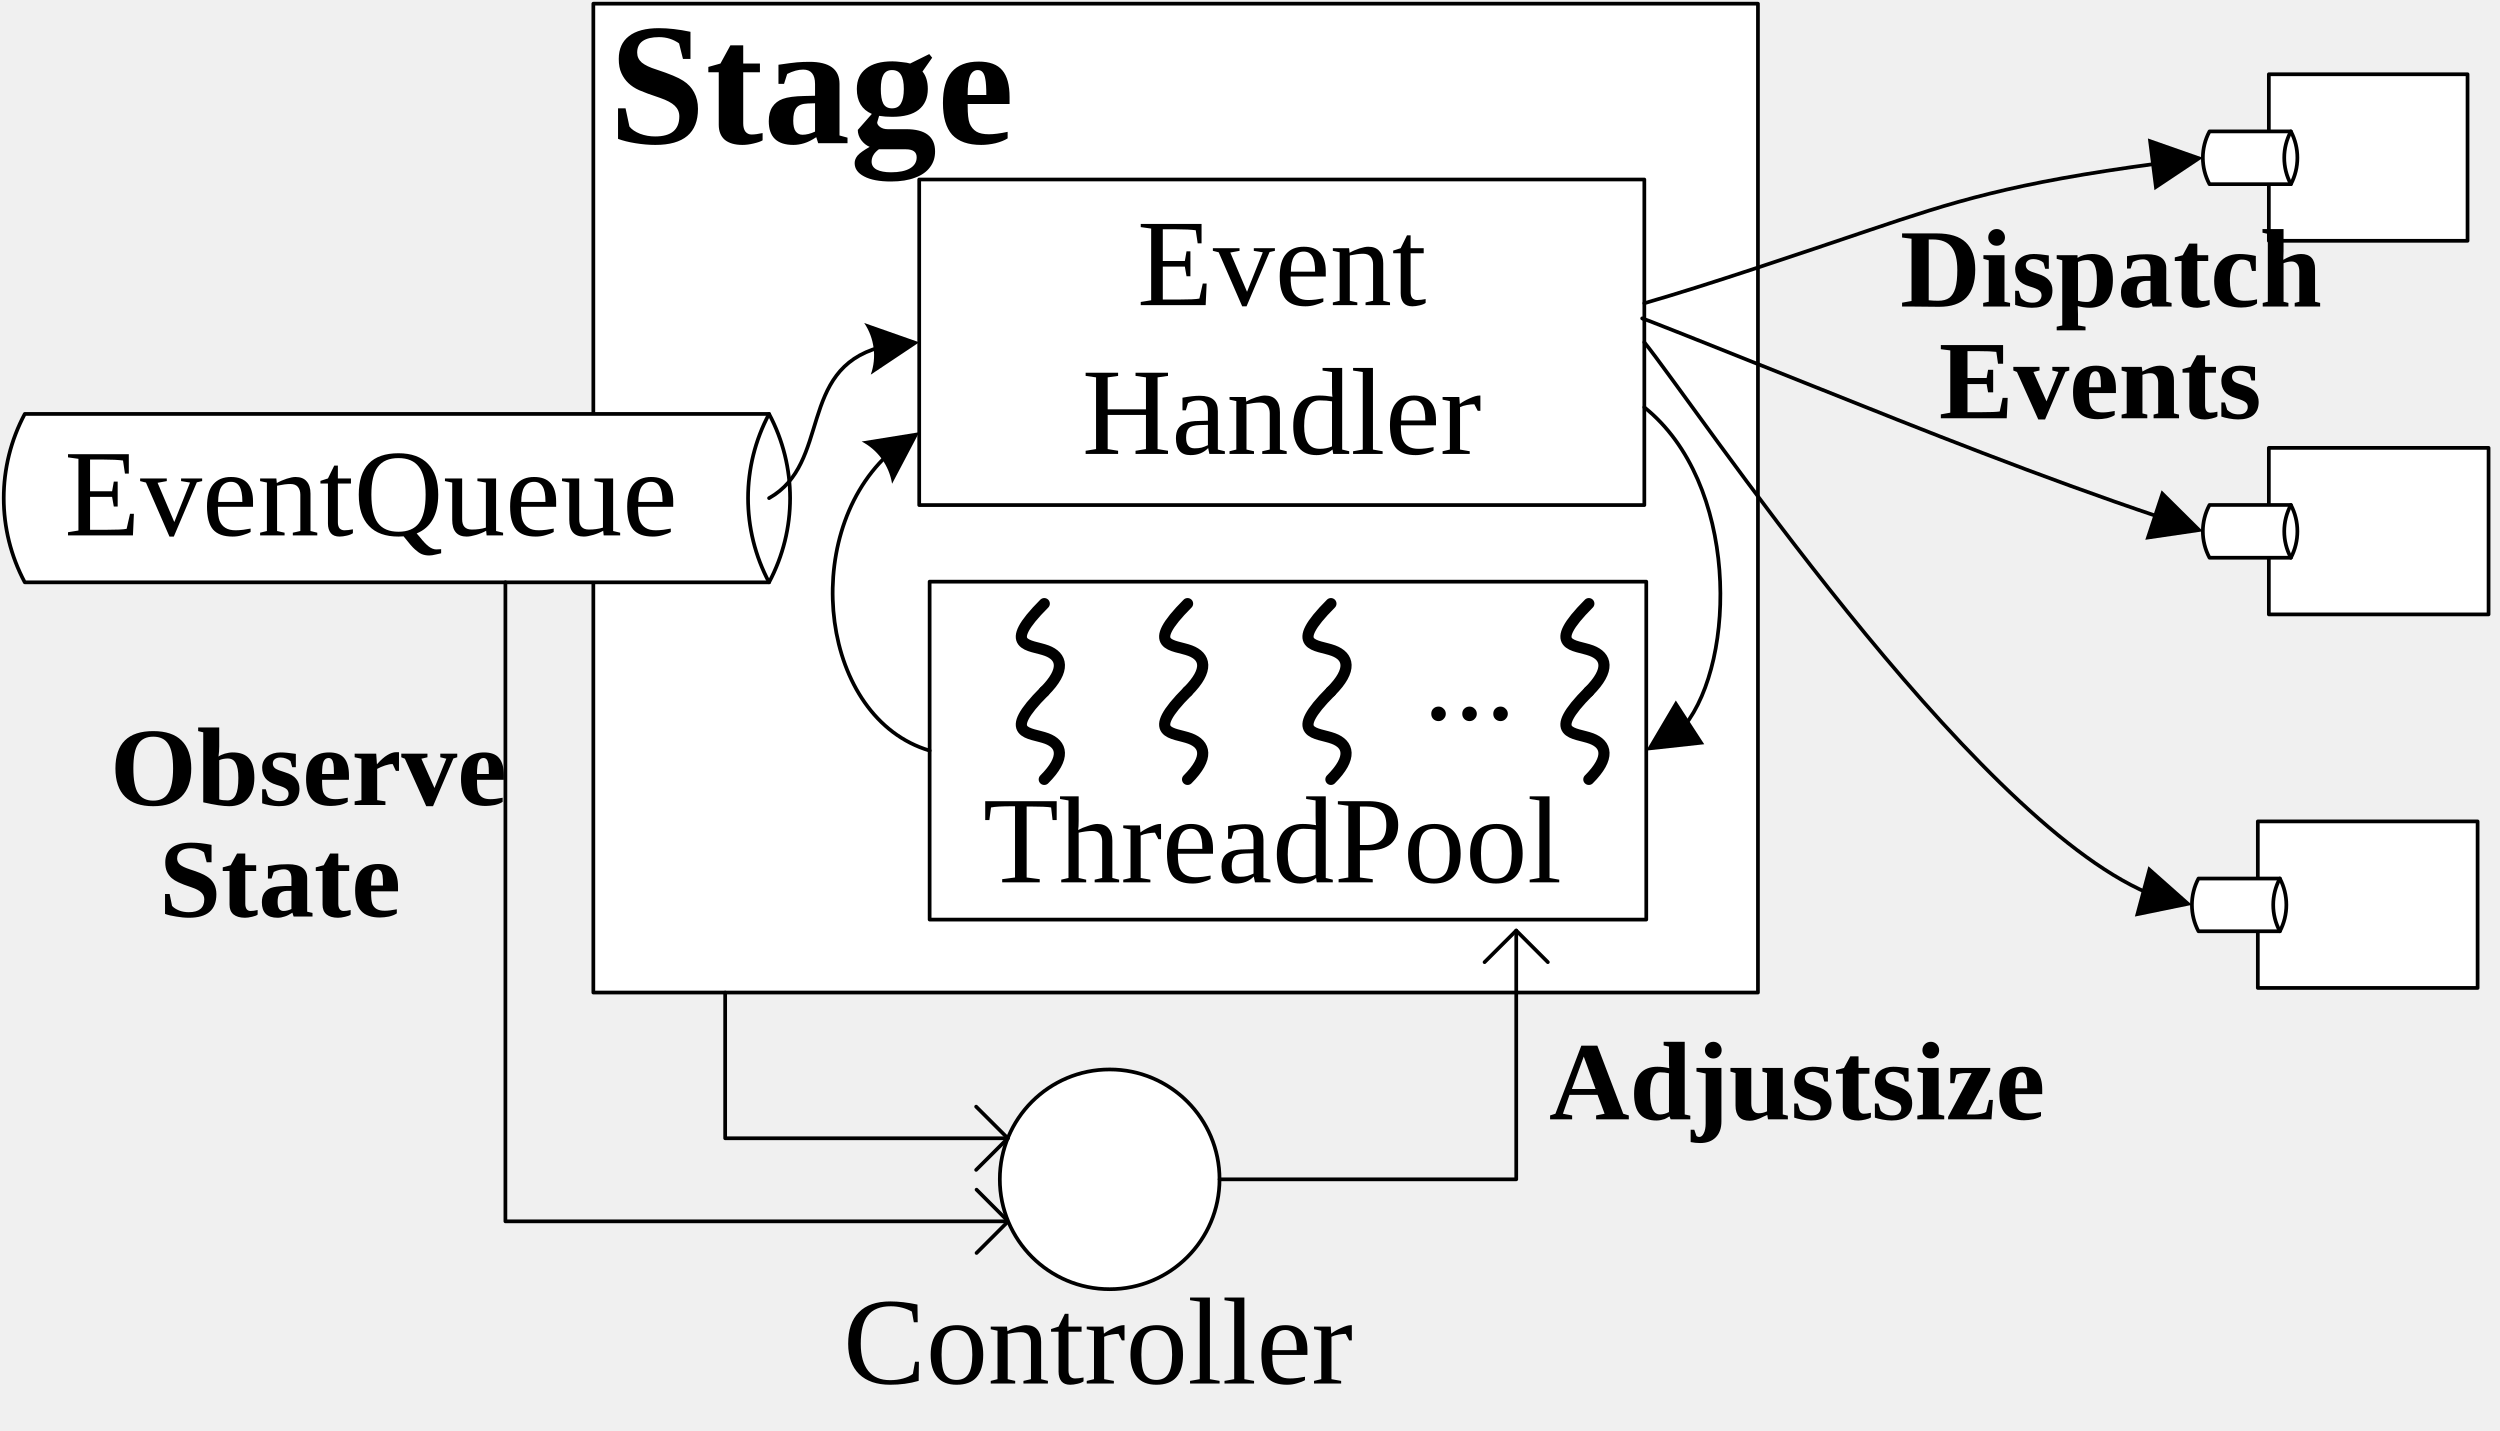
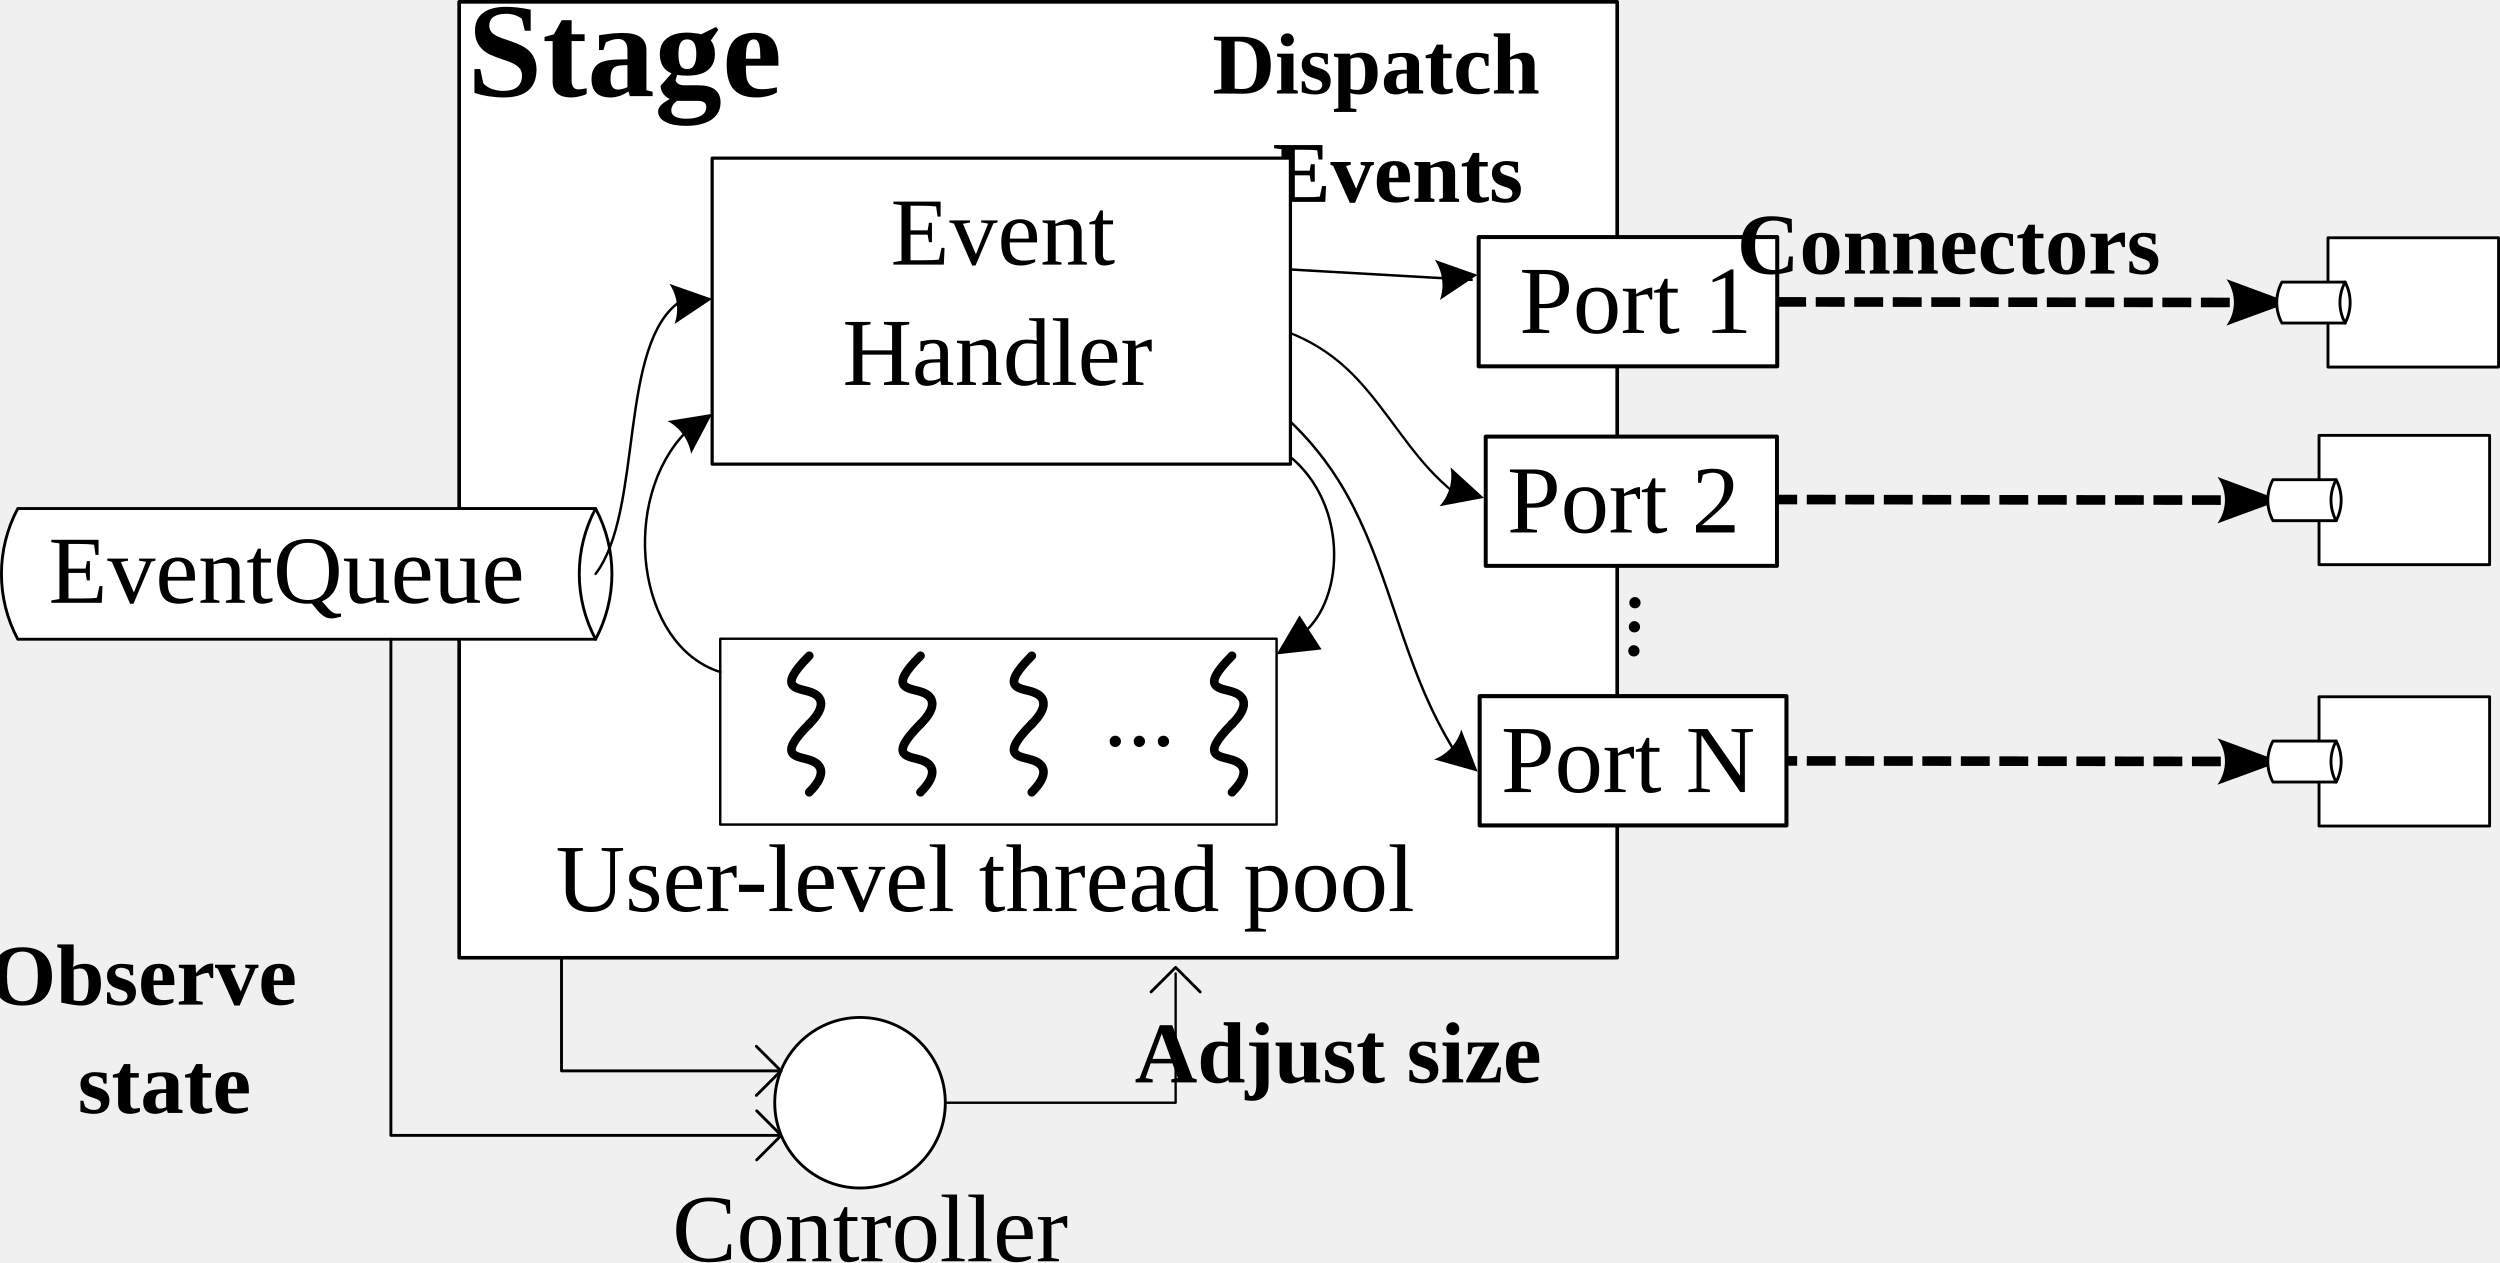
- <svg xmlns="http://www.w3.org/2000/svg" version="1.1" width="201.562" height="115.312" id="svg2" xml:space="preserve">
-   <defs id="defs6" />
-   <g transform="matrix(1.25,0,0,-1.25,0,115.3125)" id="g10">
-     <path d="m 38.27,92.012 75.117,0 0,-63.781 -75.117,0 0,63.781 z" id="path14" style="fill:#ffffff;fill-opacity:1;fill-rule:evenodd;stroke:#000000;stroke-width:0.24;stroke-linecap:round;stroke-linejoin:round;stroke-miterlimit:10;stroke-opacity:1;stroke-dasharray:none" />
-     <text x="39.268" y="-83.01" transform="scale(1,-1)" id="text16" style="font-size:11.2px;font-style:normal;font-variant:normal;font-weight:bold;font-stretch:normal;text-align:start;line-height:125%;writing-mode:lr-tb;text-anchor:start;font-family:Times New Roman;-inkscape-font-specification:'Times New Roman, Bold'">
-       <tspan x="39.268 44.826 48.158 53.159 58.161" y="-83.01" id="tspan18" style="font-size:11.2px;font-style:normal;font-variant:normal;font-weight:bold;font-stretch:normal;text-align:start;line-height:125%;writing-mode:lr-tb;text-anchor:start;fill:#000000;fill-opacity:1;fill-rule:nonzero;stroke:none;font-family:Times New Roman;-inkscape-font-specification:'Times New Roman, Bold'">Stage</tspan>
+ <svg xmlns="http://www.w3.org/2000/svg" id="svg2" version="1.1" width="259.634" height="131.139" xml:space="preserve">
+   <defs id="defs6">
+     <marker orient="auto" refY="0" refX="0" id="Arrow2Mend" style="overflow:visible">
+       <path id="path5641" style="font-size:12px;fill-rule:evenodd;stroke-width:0.625;stroke-linejoin:round" d="M 8.719,4.034 -2.207,0.016 8.719,-4.002 c -1.745,2.372 -1.735,5.617 -6e-7,8.035 z" transform="scale(-0.6,-0.6)" />
+     </marker>
+     <marker orient="auto" refY="0" refX="0" id="Arrow2Mend-2" style="overflow:visible">
+       <path id="path5641-6" style="font-size:12px;fill-rule:evenodd;stroke-width:0.625;stroke-linejoin:round" d="M 8.719,4.034 -2.207,0.016 8.719,-4.002 c -1.745,2.372 -1.735,5.617 -6e-7,8.035 z" transform="scale(-0.6,-0.6)" />
+     </marker>
+     <marker orient="auto" refY="0" refX="0" id="Arrow2Mend-23" style="overflow:visible">
+       <path id="path5641-1" style="font-size:12px;fill-rule:evenodd;stroke-width:0.625;stroke-linejoin:round" d="M 8.719,4.034 -2.207,0.016 8.719,-4.002 c -1.745,2.372 -1.735,5.617 -6e-7,8.035 z" transform="scale(-0.6,-0.6)" />
+     </marker>
+   </defs>
+   <g id="g10" transform="matrix(1.25,0,0,-1.25,-0.1515625,134.7523)">
+     <path id="path14" style="fill:#ffffff;fill-opacity:1;fill-rule:evenodd;stroke:#000000;stroke-width:0.303;stroke-linecap:round;stroke-linejoin:round;stroke-miterlimit:10;stroke-opacity:1;stroke-dasharray:none" d="m 38.27,107.65 96.214,0 0,-79.419 -96.214,0 0,79.419 z" />
+     <text style="font-size:11.2px;font-style:normal;font-variant:normal;font-weight:bold;font-stretch:normal;text-align:start;line-height:125%;writing-mode:lr-tb;text-anchor:start;font-family:Times New Roman;-inkscape-font-specification:'Times New Roman, Bold'" id="text16" transform="scale(1,-1)" x="38.945" y="-99.814">
+       <tspan id="tspan18" y="-99.814" x="38.945" style="font-size:11.2px;font-style:normal;font-variant:normal;font-weight:bold;font-stretch:normal;text-align:start;line-height:125%;writing-mode:lr-tb;text-anchor:start;fill:#000000;fill-opacity:1;fill-rule:nonzero;stroke:none;font-family:Times New Roman;-inkscape-font-specification:'Times New Roman, Bold'">Stage</tspan>
    </text>
-     <path d="m 59.289,80.672 46.77,0 0,-21 -46.77,0 0,21 z" id="path20" style="fill:#ffffff;fill-opacity:1;fill-rule:evenodd;stroke:#000000;stroke-width:0.24;stroke-linecap:round;stroke-linejoin:round;stroke-miterlimit:10;stroke-opacity:1;stroke-dasharray:none" />
-     <text x="73.343" y="-72.572" transform="scale(1,-1)" id="text22">
-       <tspan x="73.343 78.223 82.223 85.767 89.767" y="-72.572" id="tspan24" style="font-size:8px;font-variant:normal;font-weight:normal;writing-mode:lr-tb;fill:#000000;fill-opacity:1;fill-rule:nonzero;stroke:none;font-family:Times New Roman;-inkscape-font-specification:TimesNewRomanPSMT">Event</tspan>
-       <tspan x="69.79 75.566 79.11 83.11 87.11 89.326 92.87" y="-62.972" id="tspan26" style="font-size:8px;font-variant:normal;font-weight:normal;writing-mode:lr-tb;fill:#000000;fill-opacity:1;fill-rule:nonzero;stroke:none;font-family:Times New Roman;-inkscape-font-specification:TimesNewRomanPSMT">Handler</tspan>
+     <path id="path28" style="fill:#ffffff;fill-opacity:1;fill-rule:evenodd;stroke:#000000;stroke-width:0.202;stroke-linecap:round;stroke-linejoin:round;stroke-miterlimit:10;stroke-opacity:1;stroke-dasharray:none" d="m 59.961,54.734 46.223,0 0,-15.44 -46.223,0 0,15.44 z" />
+     <text id="text30" transform="scale(1,-1)" x="46.281" y="-32.107">
+       <tspan style="font-size:8px;font-variant:normal;font-weight:normal;writing-mode:lr-tb;fill:#000000;fill-opacity:1;fill-rule:nonzero;stroke:none;font-family:Times New Roman;-inkscape-font-specification:TimesNewRomanPSMT" x="46.281" y="-32.107" id="tspan4361">User-level thread pool</tspan>
    </text>
-     <path d="m 59.961,54.734 46.223,0 0,-21.797 -46.223,0 0,21.797 z" id="path28" style="fill:#ffffff;fill-opacity:1;fill-rule:evenodd;stroke:#000000;stroke-width:0.24;stroke-linecap:round;stroke-linejoin:round;stroke-miterlimit:10;stroke-opacity:1;stroke-dasharray:none" />
-     <text x="63.408" y="-35.338" transform="scale(1,-1)" id="text30">
-       <tspan x="63.408 68.288 72.288 74.952 78.496 82.04 88.04 92.488 96.488 100.488" y="-35.338" id="tspan32" style="font-size:8px;font-variant:normal;font-weight:normal;writing-mode:lr-tb;fill:#000000;fill-opacity:1;fill-rule:nonzero;stroke:none;font-family:Times New Roman;-inkscape-font-specification:TimesNewRomanPSMT">ThreadPool</tspan>
+     <path id="path34" style="fill:none;stroke:#000000;stroke-width:0.72;stroke-linecap:round;stroke-linejoin:round;stroke-miterlimit:10;stroke-opacity:1;stroke-dasharray:none" d="M 67.355,53.316 C 64.52,50.48 66.441,50.688 67.52,50.281 68.484,49.918 68.773,49.066 67.355,47.648" />
+     <path id="path36" style="fill:none;stroke:#000000;stroke-width:0.72;stroke-linecap:round;stroke-linejoin:round;stroke-miterlimit:10;stroke-opacity:1;stroke-dasharray:none" d="M 67.355,47.648 C 64.52,44.812 66.441,45.02 67.52,44.613 68.484,44.25 68.773,43.395 67.355,41.98" />
+     <path id="path38" style="fill:none;stroke:#000000;stroke-width:0.72;stroke-linecap:round;stroke-linejoin:round;stroke-miterlimit:10;stroke-opacity:1;stroke-dasharray:none" d="m 76.598,53.316 c -2.832,-2.836 -0.91,-2.628 0.168,-3.035 0.961,-0.363 1.25,-1.215 -0.168,-2.633" />
+     <path id="path40" style="fill:none;stroke:#000000;stroke-width:0.72;stroke-linecap:round;stroke-linejoin:round;stroke-miterlimit:10;stroke-opacity:1;stroke-dasharray:none" d="m 76.598,47.648 c -2.832,-2.836 -0.91,-2.628 0.168,-3.035 0.961,-0.363 1.25,-1.218 -0.168,-2.633" />
+     <path id="path42" style="fill:none;stroke:#000000;stroke-width:0.72;stroke-linecap:round;stroke-linejoin:round;stroke-miterlimit:10;stroke-opacity:1;stroke-dasharray:none" d="m 102.48,53.316 c -2.832,-2.836 -0.91,-2.628 0.168,-3.035 0.961,-0.363 1.25,-1.215 -0.168,-2.633" />
+     <path id="path44" style="fill:none;stroke:#000000;stroke-width:0.72;stroke-linecap:round;stroke-linejoin:round;stroke-miterlimit:10;stroke-opacity:1;stroke-dasharray:none" d="m 102.48,47.648 c -2.832,-2.836 -0.91,-2.628 0.168,-3.035 0.961,-0.363 1.25,-1.218 -0.168,-2.633" />
+     <path id="path46" style="fill:none;stroke:#000000;stroke-width:0.72;stroke-linecap:round;stroke-linejoin:round;stroke-miterlimit:10;stroke-opacity:1;stroke-dasharray:none" d="m 85.844,53.316 c -2.836,-2.836 -0.914,-2.628 0.164,-3.035 0.965,-0.363 1.254,-1.215 -0.164,-2.633" />
+     <path id="path48" style="fill:none;stroke:#000000;stroke-width:0.72;stroke-linecap:round;stroke-linejoin:round;stroke-miterlimit:10;stroke-opacity:1;stroke-dasharray:none" d="M 85.844,47.648 C 83.008,44.812 84.93,45.02 86.008,44.613 86.973,44.25 87.262,43.395 85.844,41.98" />
+     <text id="text50" transform="scale(1,-1)" x="91.786" y="-45.848">
+       <tspan id="tspan52" y="-45.848" x="91.786 93.282 94.786" style="font-size:8px;font-variant:normal;font-weight:normal;writing-mode:lr-tb;fill:#000000;fill-opacity:1;fill-rule:nonzero;stroke:none;font-family:Times New Roman;-inkscape-font-specification:TimesNewRomanPSMT">...</tspan>
    </text>
-     <path d="M 67.355,53.316 C 64.52,50.48 66.441,50.688 67.52,50.281 68.484,49.918 68.773,49.066 67.355,47.648" id="path34" style="fill:none;stroke:#000000;stroke-width:0.72;stroke-linecap:round;stroke-linejoin:round;stroke-miterlimit:10;stroke-opacity:1;stroke-dasharray:none" />
-     <path d="M 67.355,47.648 C 64.52,44.812 66.441,45.02 67.52,44.613 68.484,44.25 68.773,43.395 67.355,41.98" id="path36" style="fill:none;stroke:#000000;stroke-width:0.72;stroke-linecap:round;stroke-linejoin:round;stroke-miterlimit:10;stroke-opacity:1;stroke-dasharray:none" />
-     <path d="m 76.598,53.316 c -2.832,-2.836 -0.91,-2.628 0.168,-3.035 0.961,-0.363 1.25,-1.215 -0.168,-2.633" id="path38" style="fill:none;stroke:#000000;stroke-width:0.72;stroke-linecap:round;stroke-linejoin:round;stroke-miterlimit:10;stroke-opacity:1;stroke-dasharray:none" />
-     <path d="m 76.598,47.648 c -2.832,-2.836 -0.91,-2.628 0.168,-3.035 0.961,-0.363 1.25,-1.218 -0.168,-2.633" id="path40" style="fill:none;stroke:#000000;stroke-width:0.72;stroke-linecap:round;stroke-linejoin:round;stroke-miterlimit:10;stroke-opacity:1;stroke-dasharray:none" />
-     <path d="m 102.48,53.316 c -2.832,-2.836 -0.91,-2.628 0.168,-3.035 0.961,-0.363 1.25,-1.215 -0.168,-2.633" id="path42" style="fill:none;stroke:#000000;stroke-width:0.72;stroke-linecap:round;stroke-linejoin:round;stroke-miterlimit:10;stroke-opacity:1;stroke-dasharray:none" />
-     <path d="m 102.48,47.648 c -2.832,-2.836 -0.91,-2.628 0.168,-3.035 0.961,-0.363 1.25,-1.218 -0.168,-2.633" id="path44" style="fill:none;stroke:#000000;stroke-width:0.72;stroke-linecap:round;stroke-linejoin:round;stroke-miterlimit:10;stroke-opacity:1;stroke-dasharray:none" />
-     <path d="m 85.844,53.316 c -2.836,-2.836 -0.914,-2.628 0.164,-3.035 0.965,-0.363 1.254,-1.215 -0.164,-2.633" id="path46" style="fill:none;stroke:#000000;stroke-width:0.72;stroke-linecap:round;stroke-linejoin:round;stroke-miterlimit:10;stroke-opacity:1;stroke-dasharray:none" />
-     <path d="M 85.844,47.648 C 83.008,44.812 84.93,45.02 86.008,44.613 86.973,44.25 87.262,43.395 85.844,41.98" id="path48" style="fill:none;stroke:#000000;stroke-width:0.72;stroke-linecap:round;stroke-linejoin:round;stroke-miterlimit:10;stroke-opacity:1;stroke-dasharray:none" />
-     <text x="91.786" y="-45.848" transform="scale(1,-1)" id="text50">
-       <tspan x="91.786 93.282 94.786" y="-45.848" id="tspan52" style="font-size:8px;font-variant:normal;font-weight:normal;writing-mode:lr-tb;fill:#000000;fill-opacity:1;fill-rule:nonzero;stroke:none;font-family:Times New Roman;-inkscape-font-specification:TimesNewRomanPSMT">...</tspan>
+     <path id="path54" style="fill:none;stroke:#000000;stroke-width:0.207;stroke-linecap:round;stroke-linejoin:round;stroke-miterlimit:10;stroke-opacity:1;stroke-dasharray:none" d="M 59.961,51.971 C 52.949,54.159 51.543,66.383 57.223,72.025" />
+     <path id="path56" style="fill:#000000;fill-opacity:1;fill-rule:evenodd;stroke:none" d="m 59.289,73.419 -1.75,-3.324 c -0.187,1.168 -0.914,2.18 -1.961,2.726 l 3.711,0.598 z" />
+     <path id="path58" style="fill:none;stroke:#000000;stroke-width:0.207;stroke-linecap:round;stroke-linejoin:round;stroke-miterlimit:10;stroke-opacity:1;stroke-dasharray:none" d="m 106.059,70.74 c 6.082,-3.626 5.972,-12.147 2.589,-15.318" />
+     <path id="path60" style="fill:#000000;fill-opacity:1;fill-rule:evenodd;stroke:none" d="m 109.922,53.846 -3.742,-0.41 1.91,3.234 1.832,-2.824 z" />
+     <path id="path62" style="fill:#ffffff;fill-opacity:1;fill-rule:evenodd;stroke:#000000;stroke-width:0.24;stroke-linecap:round;stroke-linejoin:round;stroke-miterlimit:10;stroke-opacity:1;stroke-dasharray:none" d="m 1.598,65.551 48.007,0 c 1.809,-3.395 1.809,-7.465 0,-10.86 l -48.007,0 c -1.809,3.395 -1.809,7.465 0,10.86 z" />
+     <path id="path64" style="fill:none;stroke:#000000;stroke-width:0.24;stroke-linecap:round;stroke-linejoin:round;stroke-miterlimit:10;stroke-opacity:1;stroke-dasharray:none" d="m 49.605,65.551 c -1.808,-3.395 -1.808,-7.465 0,-10.86" />
+     <text id="text66" transform="scale(1,-1)" x="4.153" y="-57.72">
+       <tspan id="tspan68" y="-57.72" x="4.153 9.033 13.033 16.577 20.577 24.793 30.569 34.569 38.113 42.113" style="font-size:8px;font-variant:normal;font-weight:normal;writing-mode:lr-tb;fill:#000000;fill-opacity:1;fill-rule:nonzero;stroke:none;font-family:Times New Roman;-inkscape-font-specification:TimesNewRomanPSMT">EventQueue</tspan>
    </text>
-     <path d="m 59.961,43.836 c -7.012,2.078 -8.418,13.691 -2.738,19.051" id="path54" style="fill:none;stroke:#000000;stroke-width:0.24;stroke-linecap:round;stroke-linejoin:round;stroke-miterlimit:10;stroke-opacity:1;stroke-dasharray:none" />
-     <path d="m 59.289,64.371 -1.75,-3.324 c -0.187,1.168 -0.914,2.18 -1.961,2.726 l 3.711,0.598 z" id="path56" style="fill:#000000;fill-opacity:1;fill-rule:evenodd;stroke:none" />
-     <path d="m 106.059,65.98 c 6.082,-4.863 5.972,-16.292 2.589,-20.546" id="path58" style="fill:none;stroke:#000000;stroke-width:0.24;stroke-linecap:round;stroke-linejoin:round;stroke-miterlimit:10;stroke-opacity:1;stroke-dasharray:none" />
-     <path d="m 109.922,44.246 -3.742,-0.41 1.91,3.234 1.832,-2.824 z" id="path60" style="fill:#000000;fill-opacity:1;fill-rule:evenodd;stroke:none" />
-     <path d="m 1.598,65.551 48.007,0 c 1.809,-3.395 1.809,-7.465 0,-10.86 l -48.007,0 c -1.809,3.395 -1.809,7.465 0,10.86 z" id="path62" style="fill:#ffffff;fill-opacity:1;fill-rule:evenodd;stroke:#000000;stroke-width:0.24;stroke-linecap:round;stroke-linejoin:round;stroke-miterlimit:10;stroke-opacity:1;stroke-dasharray:none" />
-     <path d="m 49.605,65.551 c -1.808,-3.395 -1.808,-7.465 0,-10.86" id="path64" style="fill:none;stroke:#000000;stroke-width:0.24;stroke-linecap:round;stroke-linejoin:round;stroke-miterlimit:10;stroke-opacity:1;stroke-dasharray:none" />
-     <text x="4.153" y="-57.72" transform="scale(1,-1)" id="text66">
-       <tspan x="4.153 9.033 13.033 16.577 20.577 24.793 30.569 34.569 38.113 42.113" y="-57.72" id="tspan68" style="font-size:8px;font-variant:normal;font-weight:normal;writing-mode:lr-tb;fill:#000000;fill-opacity:1;fill-rule:nonzero;stroke:none;font-family:Times New Roman;-inkscape-font-specification:TimesNewRomanPSMT">EventQueue</tspan>
+     <path id="path70" style="fill:#ffffff;fill-opacity:1;fill-rule:evenodd;stroke:#000000;stroke-width:0.334;stroke-linecap:round;stroke-linejoin:round;stroke-miterlimit:10;stroke-opacity:1;stroke-dasharray:none" d="m 122.973,88.107 24.805,0 0,-10.742 -24.805,0 0,10.742 z" />
+     <text id="text100" transform="scale(1,-1)" x="120.756" y="-100.029" style="font-size:7.2px;font-style:normal;font-variant:normal;font-weight:bold;font-stretch:normal;text-align:center;line-height:125%;writing-mode:lr-tb;text-anchor:middle;font-family:Times New Roman;-inkscape-font-specification:'Times New Roman, Bold'">
+       <tspan id="tspan104" style="font-size:7.2px;font-style:normal;font-variant:normal;font-weight:bold;font-stretch:normal;text-align:center;line-height:125%;writing-mode:lr-tb;text-anchor:middle;fill:#000000;fill-opacity:1;fill-rule:nonzero;stroke:none;font-family:Times New Roman;-inkscape-font-specification:'Times New Roman, Bold'" x="120.756" y="-100.029">Dispatch</tspan>
+       <tspan style="font-size:7.2px;font-style:normal;font-variant:normal;font-weight:bold;font-stretch:normal;text-align:center;line-height:125%;writing-mode:lr-tb;text-anchor:middle;fill:#000000;fill-opacity:1;fill-rule:nonzero;stroke:none;font-family:Times New Roman;-inkscape-font-specification:'Times New Roman, Bold'" x="120.756" y="-91.029" id="tspan6267">Events</tspan>
    </text>
-     <path d="m 146.34,87.461 12.816,0 0,-10.742 -12.816,0 0,10.742 z" id="path70" style="fill:#ffffff;fill-opacity:1;fill-rule:evenodd;stroke:#000000;stroke-width:0.24;stroke-linecap:round;stroke-linejoin:round;stroke-miterlimit:10;stroke-opacity:1;stroke-dasharray:none" />
-     <path d="m 142.512,83.773 5.25,0 c 0.558,-1.062 0.558,-2.335 0,-3.402 l -5.25,0 c -0.571,1.067 -0.571,2.34 0,3.402 z" id="path72" style="fill:#ffffff;fill-opacity:1;fill-rule:evenodd;stroke:#000000;stroke-width:0.24;stroke-linecap:round;stroke-linejoin:round;stroke-miterlimit:10;stroke-opacity:1;stroke-dasharray:none" />
-     <path d="m 147.762,83.773 c -0.571,-1.062 -0.571,-2.335 0,-3.402" id="path74" style="fill:none;stroke:#000000;stroke-width:0.24;stroke-linecap:round;stroke-linejoin:round;stroke-miterlimit:10;stroke-opacity:1;stroke-dasharray:none" />
-     <path d="m 146.34,63.363 14.172,0 0,-10.742 -14.172,0 0,10.742 z" id="path76" style="fill:#ffffff;fill-opacity:1;fill-rule:evenodd;stroke:#000000;stroke-width:0.24;stroke-linecap:round;stroke-linejoin:round;stroke-miterlimit:10;stroke-opacity:1;stroke-dasharray:none" />
-     <path d="m 142.512,59.68 5.25,0 c 0.558,-1.063 0.558,-2.336 0,-3.403 l -5.25,0 c -0.571,1.067 -0.571,2.34 0,3.403 z" id="path78" style="fill:#ffffff;fill-opacity:1;fill-rule:evenodd;stroke:#000000;stroke-width:0.24;stroke-linecap:round;stroke-linejoin:round;stroke-miterlimit:10;stroke-opacity:1;stroke-dasharray:none" />
-     <path d="m 147.762,59.68 c -0.571,-1.063 -0.571,-2.336 0,-3.403" id="path80" style="fill:none;stroke:#000000;stroke-width:0.24;stroke-linecap:round;stroke-linejoin:round;stroke-miterlimit:10;stroke-opacity:1;stroke-dasharray:none" />
-     <path d="m 145.629,39.27 14.176,0 0,-10.742 -14.176,0 0,10.742 z" id="path82" style="fill:#ffffff;fill-opacity:1;fill-rule:evenodd;stroke:#000000;stroke-width:0.24;stroke-linecap:round;stroke-linejoin:round;stroke-miterlimit:10;stroke-opacity:1;stroke-dasharray:none" />
-     <path d="m 141.801,35.586 5.25,0 c 0.558,-1.063 0.558,-2.34 0,-3.402 l -5.25,0 c -0.563,1.062 -0.563,2.339 0,3.402 z" id="path84" style="fill:#ffffff;fill-opacity:1;fill-rule:evenodd;stroke:#000000;stroke-width:0.24;stroke-linecap:round;stroke-linejoin:round;stroke-miterlimit:10;stroke-opacity:1;stroke-dasharray:none" />
-     <path d="m 147.051,35.586 c -0.571,-1.063 -0.571,-2.34 0,-3.402" id="path86" style="fill:none;stroke:#000000;stroke-width:0.24;stroke-linecap:round;stroke-linejoin:round;stroke-miterlimit:10;stroke-opacity:1;stroke-dasharray:none" />
-     <path d="m 106.059,72.691 c 4.25,1.227 9.98,3.188 14.55,4.727 5.332,1.797 9.082,3.023 18.563,4.285" id="path88" style="fill:none;stroke:#000000;stroke-width:0.24;stroke-linecap:round;stroke-linejoin:round;stroke-miterlimit:10;stroke-opacity:1;stroke-dasharray:none" />
-     <path d="m 138.539,83.32 3.551,-1.246 -3.129,-2.09 -0.422,3.336 z" id="path90" style="fill:#000000;fill-opacity:1;fill-rule:evenodd;stroke:none" />
-     <path d="m 106.059,71.648 c -1.18,0.52 4.82,-1.878 10.832,-4.281 7.3,-2.922 14.609,-5.844 22.398,-8.469" id="path92" style="fill:none;stroke:#000000;stroke-width:0.24;stroke-linecap:round;stroke-linejoin:round;stroke-miterlimit:10;stroke-opacity:1;stroke-dasharray:none" />
-     <path d="m 139.422,60.625 2.668,-2.645 -3.719,-0.546 1.051,3.191 z" id="path94" style="fill:#000000;fill-opacity:1;fill-rule:evenodd;stroke:none" />
-     <path d="m 106.059,70.172 c 3.132,-3.86 20.921,-30.59 32.48,-35.524" id="path96" style="fill:none;stroke:#000000;stroke-width:0.24;stroke-linecap:round;stroke-linejoin:round;stroke-miterlimit:10;stroke-opacity:1;stroke-dasharray:none" />
-     <path d="m 138.57,36.379 2.809,-2.492 -3.68,-0.754 0.871,3.246 z" id="path98" style="fill:#000000;fill-opacity:1;fill-rule:evenodd;stroke:none" />
-     <text x="122.56" y="-72.474" transform="scale(1,-1)" id="text100" style="font-size:7.2px;font-style:normal;font-variant:normal;font-weight:bold;font-stretch:normal;text-align:start;line-height:125%;writing-mode:lr-tb;text-anchor:start;font-family:Times New Roman;-inkscape-font-specification:'Times New Roman, Bold'">
-       <tspan x="122.56 126.893 128.55 130.886 133.888 136.55 138.214 140.877" y="-72.474" id="tspan102" style="font-size:7.2px;font-style:normal;font-variant:normal;font-weight:bold;font-stretch:normal;text-align:start;line-height:125%;writing-mode:lr-tb;text-anchor:start;fill:#000000;fill-opacity:1;fill-rule:nonzero;stroke:none;font-family:Times New Roman;-inkscape-font-specification:'Times New Roman, Bold'">Dispatch</tspan>
-       <tspan x="125.06 128.721 131.716 134.378 137.374 139.044" y="-65.274" id="tspan104" style="font-size:7.2px;font-style:normal;font-variant:normal;font-weight:bold;font-stretch:normal;text-align:start;line-height:125%;writing-mode:lr-tb;text-anchor:start;fill:#000000;fill-opacity:1;fill-rule:nonzero;stroke:none;font-family:Times New Roman;-inkscape-font-specification:'Times New Roman, Bold'">Events</tspan>
+     <path id="path106" style="fill:none;stroke:#000000;stroke-width:0.24;stroke-linecap:round;stroke-linejoin:round;stroke-miterlimit:10;stroke-opacity:1;stroke-dasharray:none" d="m 32.598,54.691 0,-41.218 32.429,0" />
+     <path id="path108" style="fill:none;stroke:#000000;stroke-width:0.24;stroke-linecap:round;stroke-linejoin:round;stroke-miterlimit:10;stroke-opacity:1;stroke-dasharray:none" d="m 62.988,11.434 2.039,2.039 -2.039,2.043" />
+     <path id="path110" style="fill:none;stroke:#000000;stroke-width:0.207;stroke-linecap:round;stroke-linejoin:round;stroke-miterlimit:10;stroke-opacity:1;stroke-dasharray:none" d="m 49.605,60.121 c 4.012,5.264 1.817,19.323 7.161,22.726" />
+     <path id="path112" style="fill:#000000;fill-opacity:1;fill-rule:evenodd;stroke:none" d="m 59.289,82.972 -3.125,-2.086 c 0.395,1.113 0.238,2.348 -0.422,3.332 l 3.547,-1.246 z" />
+     <text id="text114" transform="scale(1,-1)" x="18.283" y="-24.334" style="font-size:7.2px;font-style:normal;font-variant:normal;font-weight:bold;font-stretch:normal;text-align:center;line-height:125%;writing-mode:lr-tb;text-anchor:middle;font-family:Times New Roman;-inkscape-font-specification:'Times New Roman, Bold'">
+       <tspan id="tspan120" style="font-size:7.2px;font-style:normal;font-variant:normal;font-weight:bold;font-stretch:normal;text-align:center;line-height:125%;writing-mode:lr-tb;text-anchor:middle;fill:#000000;fill-opacity:1;fill-rule:nonzero;stroke:none;font-family:Times New Roman;-inkscape-font-specification:'Times New Roman, Bold'" x="18.283" y="-24.334">Observe</tspan>
+       <tspan style="font-size:7.2px;font-style:normal;font-variant:normal;font-weight:bold;font-stretch:normal;text-align:center;line-height:125%;writing-mode:lr-tb;text-anchor:middle;fill:#000000;fill-opacity:1;fill-rule:nonzero;stroke:none;font-family:Times New Roman;-inkscape-font-specification:'Times New Roman, Bold'" x="18.283" y="-15.334" id="tspan6326">state</tspan>
    </text>
-     <path d="m 32.598,54.691 0,-41.218 32.429,0" id="path106" style="fill:none;stroke:#000000;stroke-width:0.24;stroke-linecap:round;stroke-linejoin:round;stroke-miterlimit:10;stroke-opacity:1;stroke-dasharray:none" />
-     <path d="m 62.988,11.434 2.039,2.039 -2.039,2.043" id="path108" style="fill:none;stroke:#000000;stroke-width:0.24;stroke-linecap:round;stroke-linejoin:round;stroke-miterlimit:10;stroke-opacity:1;stroke-dasharray:none" />
-     <path d="m 49.605,60.121 c 4.012,2.254 1.817,8.274 7.161,9.731" id="path110" style="fill:none;stroke:#000000;stroke-width:0.24;stroke-linecap:round;stroke-linejoin:round;stroke-miterlimit:10;stroke-opacity:1;stroke-dasharray:none" />
-     <path d="m 59.289,70.172 -3.125,-2.086 c 0.395,1.113 0.238,2.348 -0.422,3.332 l 3.547,-1.246 z" id="path112" style="fill:#000000;fill-opacity:1;fill-rule:evenodd;stroke:none" />
-     <text x="7.087" y="-40.329" transform="scale(1,-1)" id="text114" style="font-size:7.2px;font-style:normal;font-variant:normal;font-weight:bold;font-stretch:normal;text-align:start;line-height:125%;writing-mode:lr-tb;text-anchor:start;font-family:Times New Roman;-inkscape-font-specification:'Times New Roman, Bold'">
-       <tspan x="7.087 11.746 15.087 18.082 21.417 23.407 26.409" y="-40.329" id="tspan116" style="font-size:7.2px;font-style:normal;font-variant:normal;font-weight:bold;font-stretch:normal;text-align:start;line-height:125%;writing-mode:lr-tb;text-anchor:start;fill:#000000;fill-opacity:1;fill-rule:nonzero;stroke:none;font-family:Times New Roman;-inkscape-font-specification:'Times New Roman, Bold'">Observe</tspan>
-       <tspan x="10.252 13.81 15.948 19.148 21.286" y="-33.129" id="tspan118" style="font-size:7.2px;font-style:normal;font-variant:normal;font-weight:bold;font-stretch:normal;text-align:start;line-height:125%;writing-mode:lr-tb;text-anchor:start;fill:#000000;fill-opacity:1;fill-rule:nonzero;stroke:none;font-family:Times New Roman;-inkscape-font-specification:'Times New Roman, Bold'">State</tspan>
-       <tspan x="99.903 103.903 107.237 108.575 111.909 114.905 118.239 121.241 122.565 125.561" y="-20.052" id="tspan120" style="font-size:7.2px;font-style:normal;font-variant:normal;font-weight:bold;font-stretch:normal;text-align:start;line-height:125%;writing-mode:lr-tb;text-anchor:start;fill:#000000;fill-opacity:1;fill-rule:nonzero;stroke:none;font-family:Times New Roman;-inkscape-font-specification:'Times New Roman, Bold'">Adjustsize</tspan>
+     <path id="path122" style="fill:#ffffff;fill-opacity:1;fill-rule:evenodd;stroke:#000000;stroke-width:0.24;stroke-linecap:round;stroke-linejoin:round;stroke-miterlimit:10;stroke-opacity:1;stroke-dasharray:none" d="m 64.488,16.184 c 0,3.914 3.172,7.086 7.086,7.086 3.914,0 7.086,-3.172 7.086,-7.086 0,-3.914 -3.172,-7.086 -7.086,-7.086 -3.914,0 -7.086,3.172 -7.086,7.086 z" />
+     <path id="path124" style="fill:none;stroke:#000000;stroke-width:0.24;stroke-linecap:round;stroke-linejoin:round;stroke-miterlimit:10;stroke-opacity:1;stroke-dasharray:none" d="m 46.773,28.23 0,-9.398 18.231,0" />
+     <path id="path126" style="fill:none;stroke:#000000;stroke-width:0.24;stroke-linecap:round;stroke-linejoin:round;stroke-miterlimit:10;stroke-opacity:1;stroke-dasharray:none" d="m 62.961,16.793 2.043,2.039 -2.043,2.039" />
+     <path id="path128" style="fill:none;stroke:#000000;stroke-width:0.196;stroke-linecap:round;stroke-linejoin:round;stroke-miterlimit:10;stroke-opacity:1;stroke-dasharray:none" d="m 78.66,16.184 19.137,0 0,10.737" />
+     <path id="path130" style="fill:none;stroke:#000000;stroke-width:0.24;stroke-linecap:round;stroke-linejoin:round;stroke-miterlimit:10;stroke-opacity:1;stroke-dasharray:none" d="M 99.836,25.391 97.797,27.43 95.754,25.391" />
+     <text id="text132" transform="scale(1,-1)" x="55.977" y="-3.012">
+       <tspan id="tspan134" y="-3.012" x="55.977" style="font-size:8px;font-variant:normal;font-weight:normal;writing-mode:lr-tb;fill:#000000;fill-opacity:1;fill-rule:nonzero;stroke:none;font-family:Times New Roman;-inkscape-font-specification:TimesNewRomanPSMT">Controller</tspan>
    </text>
-     <path d="m 64.488,16.184 c 0,3.914 3.172,7.086 7.086,7.086 3.914,0 7.086,-3.172 7.086,-7.086 0,-3.914 -3.172,-7.086 -7.086,-7.086 -3.914,0 -7.086,3.172 -7.086,7.086 z" id="path122" style="fill:#ffffff;fill-opacity:1;fill-rule:evenodd;stroke:#000000;stroke-width:0.24;stroke-linecap:round;stroke-linejoin:round;stroke-miterlimit:10;stroke-opacity:1;stroke-dasharray:none" />
-     <path d="m 46.773,28.23 0,-9.398 18.231,0" id="path124" style="fill:none;stroke:#000000;stroke-width:0.24;stroke-linecap:round;stroke-linejoin:round;stroke-miterlimit:10;stroke-opacity:1;stroke-dasharray:none" />
-     <path d="m 62.961,16.793 2.043,2.039 -2.043,2.039" id="path126" style="fill:none;stroke:#000000;stroke-width:0.24;stroke-linecap:round;stroke-linejoin:round;stroke-miterlimit:10;stroke-opacity:1;stroke-dasharray:none" />
-     <path d="m 78.66,16.184 19.137,0 0,16.046" id="path128" style="fill:none;stroke:#000000;stroke-width:0.24;stroke-linecap:round;stroke-linejoin:round;stroke-miterlimit:10;stroke-opacity:1;stroke-dasharray:none" />
-     <path d="M 99.836,30.191 97.797,32.23 95.754,30.191" id="path130" style="fill:none;stroke:#000000;stroke-width:0.24;stroke-linecap:round;stroke-linejoin:round;stroke-miterlimit:10;stroke-opacity:1;stroke-dasharray:none" />
-     <text x="54.377" y="-3.012" transform="scale(1,-1)" id="text132">
-       <tspan x="54.377 60.145 64.593 69.041 71.257 73.921 78.377 80.145 81.913 86.361" y="-3.012" id="tspan134" style="font-size:8px;font-variant:normal;font-weight:normal;writing-mode:lr-tb;fill:#000000;fill-opacity:1;fill-rule:nonzero;stroke:none;font-family:Times New Roman;-inkscape-font-specification:TimesNewRomanPSMT">Controller</tspan>
+     <text xml:space="preserve" style="font-size:8px;font-style:normal;font-variant:normal;font-weight:normal;font-stretch:normal;text-align:start;line-height:125%;letter-spacing:0px;word-spacing:0px;writing-mode:lr-tb;text-anchor:start;fill:#000000;fill-opacity:1;stroke:none;font-family:Times New Roman;-inkscape-font-specification:'Times New Roman,'" x="126.35" y="-80.14" id="text4367" transform="scale(1,-1)">
+       <tspan id="tspan4369" x="126.35" y="-80.14">Port 1</tspan>
    </text>
+     <text style="font-size:12px" id="text50-2" x="55.781" y="134.98" transform="matrix(0.02256267,0.9997454,0.9997454,-0.02256267,0,0)">
+       <tspan id="tspan52-9" y="134.98" x="55.781 57.277 58.781" style="font-size:8px;font-variant:normal;font-weight:normal;writing-mode:lr-tb;fill:#000000;fill-opacity:1;fill-rule:nonzero;stroke:none;font-family:Times New Roman;-inkscape-font-specification:TimesNewRomanPSMT">...</tspan>
+     </text>
+     <path style="fill:none;stroke:#000000;stroke-width:0.259;stroke-linecap:butt;stroke-linejoin:miter;stroke-miterlimit:4;stroke-opacity:1;stroke-dasharray:none" d="m 133.101,8.489 19.994,1.142" id="path5273" transform="matrix(0.8,0,0,-0.8,0,92.25)" />
+     <path id="path112-4" style="fill:#000000;fill-opacity:1;fill-rule:evenodd;stroke:none" d="m 122.878,84.965 -3.125,-2.086 c 0.395,1.113 0.238,2.348 -0.422,3.332 l 3.547,-1.246 z" />
+     <path style="fill:none;stroke:#000000;stroke-width:0.194;stroke-linecap:butt;stroke-linejoin:miter;stroke-miterlimit:4;stroke-opacity:1;stroke-dasharray:none" d="m 106.474,80.438 c 1.838,-0.599 3.558,-1.561 5.031,-2.813 3.073,-2.612 4.963,-6.352 7.776,-9.243 0.708,-0.728 1.474,-1.401 2.287,-2.009" id="path5309" />
+     <path id="path112-4-2" style="fill:#000000;fill-opacity:1;fill-rule:evenodd;stroke:none" d="m 123.411,66.438 -3.692,-0.695 c 0.799,0.869 1.139,2.067 0.917,3.231 l 2.775,-2.536 z" />
+     <path id="path56-5" style="fill:#000000;fill-opacity:1;fill-rule:evenodd;stroke:none" d="m 122.889,43.69 -3.616,1.017 c 1.103,0.427 1.941,1.349 2.256,2.487 l 1.36,-3.504 z" />
+     <path style="fill:none;stroke:#000000;stroke-width:0.207;stroke-linecap:butt;stroke-linejoin:miter;stroke-miterlimit:4;stroke-opacity:1;stroke-dasharray:none" d="m 106.245,73.752 c 1.956,-1.662 3.659,-3.622 5.031,-5.791 3.67,-5.802 4.848,-12.818 7.776,-19.027 0.672,-1.426 1.437,-2.809 2.287,-4.136" id="path5309-4" />
+     <path id="path20" style="fill:#ffffff;fill-opacity:1;fill-rule:evenodd;stroke:#000000;stroke-width:0.268;stroke-linecap:round;stroke-linejoin:round;stroke-miterlimit:10;stroke-opacity:1;stroke-dasharray:none" d="m 59.289,94.665 48.045,0 0,-25.425 -48.045,0 0,25.425 z" />
+     <text id="text22" transform="scale(1,-1)" x="70.112" y="-85.821">
+       <tspan id="tspan26" style="font-size:8px;font-variant:normal;font-weight:normal;writing-mode:lr-tb;fill:#000000;fill-opacity:1;fill-rule:nonzero;stroke:none;font-family:Times New Roman;-inkscape-font-specification:TimesNewRomanPSMT" x="70.112" y="-85.821">  Event </tspan>
+       <tspan style="font-size:8px;font-variant:normal;font-weight:normal;writing-mode:lr-tb;fill:#000000;fill-opacity:1;fill-rule:nonzero;stroke:none;font-family:Times New Roman;-inkscape-font-specification:TimesNewRomanPSMT" x="70.112" y="-75.821" id="tspan4365">Handler</tspan>
+     </text>
+     <path style="fill:none;stroke:#000000;stroke-width:1;stroke-linecap:butt;stroke-linejoin:miter;stroke-miterlimit:4;stroke-opacity:1;stroke-dasharray:3, 1;stroke-dashoffset:0;marker-mid:none;marker-end:url(#Arrow2Mend)" d="m 184.722,11.912 51.879,0.067" id="path5429" transform="matrix(0.8,0,0,-0.8,0,92.25)" />
+     <text id="text100-3" x="166.519" y="-85.067" style="font-size:7.2px;font-style:normal;font-variant:normal;font-weight:bold;font-stretch:normal;text-align:center;line-height:125%;writing-mode:lr-tb;text-anchor:middle;font-family:Times New Roman;-inkscape-font-specification:'Times New Roman, Bold'" transform="scale(1,-1)">
+       <tspan y="-85.067" x="166.519" style="font-size:7.2px;font-style:normal;font-variant:normal;font-weight:bold;font-stretch:normal;text-align:center;line-height:125%;writing-mode:lr-tb;text-anchor:middle;fill:#000000;fill-opacity:1;fill-rule:nonzero;stroke:none;font-family:Times New Roman;-inkscape-font-specification:'Times New Roman, Bold'" id="tspan6263">Connectors</tspan>
+     </text>
+     <path style="fill:none;stroke:#000000;stroke-width:0.8;stroke-linecap:butt;stroke-linejoin:miter;stroke-miterlimit:4;stroke-opacity:1;stroke-dasharray:2.4, 0.8;stroke-dashoffset:0;marker-mid:none;marker-end:url(#Arrow2Mend)" d="m 147.034,66.301 41.503,-0.053" id="path5429-8" />
+     <path style="fill:none;stroke:#000000;stroke-width:0.8;stroke-linecap:butt;stroke-linejoin:miter;stroke-miterlimit:4;stroke-opacity:1;stroke-dasharray:2.4, 0.8;stroke-dashoffset:0;marker-mid:none;marker-end:url(#Arrow2Mend)" d="m 147.034,44.587 41.503,-0.053" id="path5429-9" />
+     <path id="path70-7" style="fill:#ffffff;fill-opacity:1;fill-rule:evenodd;stroke:#000000;stroke-width:0.33;stroke-linecap:round;stroke-linejoin:round;stroke-miterlimit:10;stroke-opacity:1;stroke-dasharray:none" d="m 123.559,71.529 24.197,0 0,-10.742 -24.197,0 0,10.742 z" />
+     <text xml:space="preserve" style="font-size:8px;font-style:normal;font-variant:normal;font-weight:normal;font-stretch:normal;text-align:start;line-height:125%;letter-spacing:0px;word-spacing:0px;writing-mode:lr-tb;text-anchor:start;fill:#000000;fill-opacity:1;stroke:none;font-family:Times New Roman;-inkscape-font-specification:'Times New Roman,'" x="125.337" y="-63.562" id="text4367-2" transform="scale(1,-1)">
+       <tspan id="tspan4369-0" x="125.337" y="-63.562">Port 2</tspan>
+     </text>
+     <path id="path70-7-9" style="fill:#ffffff;fill-opacity:1;fill-rule:evenodd;stroke:#000000;stroke-width:0.338;stroke-linecap:round;stroke-linejoin:round;stroke-miterlimit:10;stroke-opacity:1;stroke-dasharray:none" d="m 123.056,49.965 25.489,0 0,-10.742 -25.489,0 0,10.742 z" />
+     <text xml:space="preserve" style="font-size:8px;font-style:normal;font-variant:normal;font-weight:normal;font-stretch:normal;text-align:start;line-height:125%;letter-spacing:0px;word-spacing:0px;writing-mode:lr-tb;text-anchor:start;fill:#000000;fill-opacity:1;stroke:none;font-family:Times New Roman;-inkscape-font-specification:'Times New Roman,'" x="124.833" y="-41.998" id="text4367-2-9" transform="scale(1,-1)">
+       <tspan id="tspan4369-0-1" x="124.833" y="-41.998">Port N</tspan>
+     </text>
+     <text id="text114-1" x="115.791" y="-17.878" style="font-size:7.2px;font-style:normal;font-variant:normal;font-weight:bold;font-stretch:normal;text-align:center;line-height:125%;writing-mode:lr-tb;text-anchor:middle;font-family:Times New Roman;-inkscape-font-specification:'Times New Roman, Bold'" transform="scale(1,-1)">
+       <tspan style="font-size:7.2px;font-style:normal;font-variant:normal;font-weight:bold;font-stretch:normal;text-align:center;line-height:125%;writing-mode:lr-tb;text-anchor:middle;fill:#000000;fill-opacity:1;fill-rule:nonzero;stroke:none;font-family:Times New Roman;-inkscape-font-specification:'Times New Roman, Bold'" x="115.791" y="-17.878" id="tspan6326-8">Adjust size</tspan>
+     </text>
+     <path id="path76" style="fill:#ffffff;fill-opacity:1;fill-rule:evenodd;stroke:#000000;stroke-width:0.24;stroke-linecap:round;stroke-linejoin:round;stroke-miterlimit:10;stroke-opacity:1;stroke-dasharray:none" d="m 193.537,88.048 14.172,0 0,-10.742 -14.172,0 0,10.742 z" />
+     <path id="path78" style="fill:#ffffff;fill-opacity:1;fill-rule:evenodd;stroke:#000000;stroke-width:0.24;stroke-linecap:round;stroke-linejoin:round;stroke-miterlimit:10;stroke-opacity:1;stroke-dasharray:none" d="m 189.709,84.365 5.25,0 c 0.558,-1.063 0.558,-2.336 0,-3.403 l -5.25,0 c -0.571,1.067 -0.571,2.34 0,3.403 z" />
+     <path id="path80" style="fill:none;stroke:#000000;stroke-width:0.24;stroke-linecap:round;stroke-linejoin:round;stroke-miterlimit:10;stroke-opacity:1;stroke-dasharray:none" d="m 194.959,84.365 c -0.571,-1.063 -0.571,-2.336 0,-3.403" />
+     <path id="path76-5" style="fill:#ffffff;fill-opacity:1;fill-rule:evenodd;stroke:#000000;stroke-width:0.24;stroke-linecap:round;stroke-linejoin:round;stroke-miterlimit:10;stroke-opacity:1;stroke-dasharray:none" d="m 192.793,71.629 14.172,0 0,-10.742 -14.172,0 0,10.742 z" />
+     <path id="path78-3" style="fill:#ffffff;fill-opacity:1;fill-rule:evenodd;stroke:#000000;stroke-width:0.24;stroke-linecap:round;stroke-linejoin:round;stroke-miterlimit:10;stroke-opacity:1;stroke-dasharray:none" d="m 188.965,67.946 5.25,0 c 0.558,-1.063 0.558,-2.336 0,-3.403 l -5.25,0 c -0.571,1.067 -0.571,2.34 0,3.403 z" />
+     <path id="path80-0" style="fill:none;stroke:#000000;stroke-width:0.24;stroke-linecap:round;stroke-linejoin:round;stroke-miterlimit:10;stroke-opacity:1;stroke-dasharray:none" d="m 194.215,67.946 c -0.571,-1.063 -0.571,-2.336 0,-3.403" />
+     <path id="path76-3" style="fill:#ffffff;fill-opacity:1;fill-rule:evenodd;stroke:#000000;stroke-width:0.24;stroke-linecap:round;stroke-linejoin:round;stroke-miterlimit:10;stroke-opacity:1;stroke-dasharray:none" d="m 192.793,49.914 14.172,0 0,-10.742 -14.172,0 0,10.742 z" />
+     <path id="path78-34" style="fill:#ffffff;fill-opacity:1;fill-rule:evenodd;stroke:#000000;stroke-width:0.24;stroke-linecap:round;stroke-linejoin:round;stroke-miterlimit:10;stroke-opacity:1;stroke-dasharray:none" d="m 188.965,46.231 5.25,0 c 0.558,-1.063 0.558,-2.336 0,-3.403 l -5.25,0 c -0.571,1.067 -0.571,2.34 0,3.403 z" />
+     <path id="path80-8" style="fill:none;stroke:#000000;stroke-width:0.24;stroke-linecap:round;stroke-linejoin:round;stroke-miterlimit:10;stroke-opacity:1;stroke-dasharray:none" d="m 194.215,46.231 c -0.571,-1.063 -0.571,-2.336 0,-3.403" />
  </g>
</svg>
